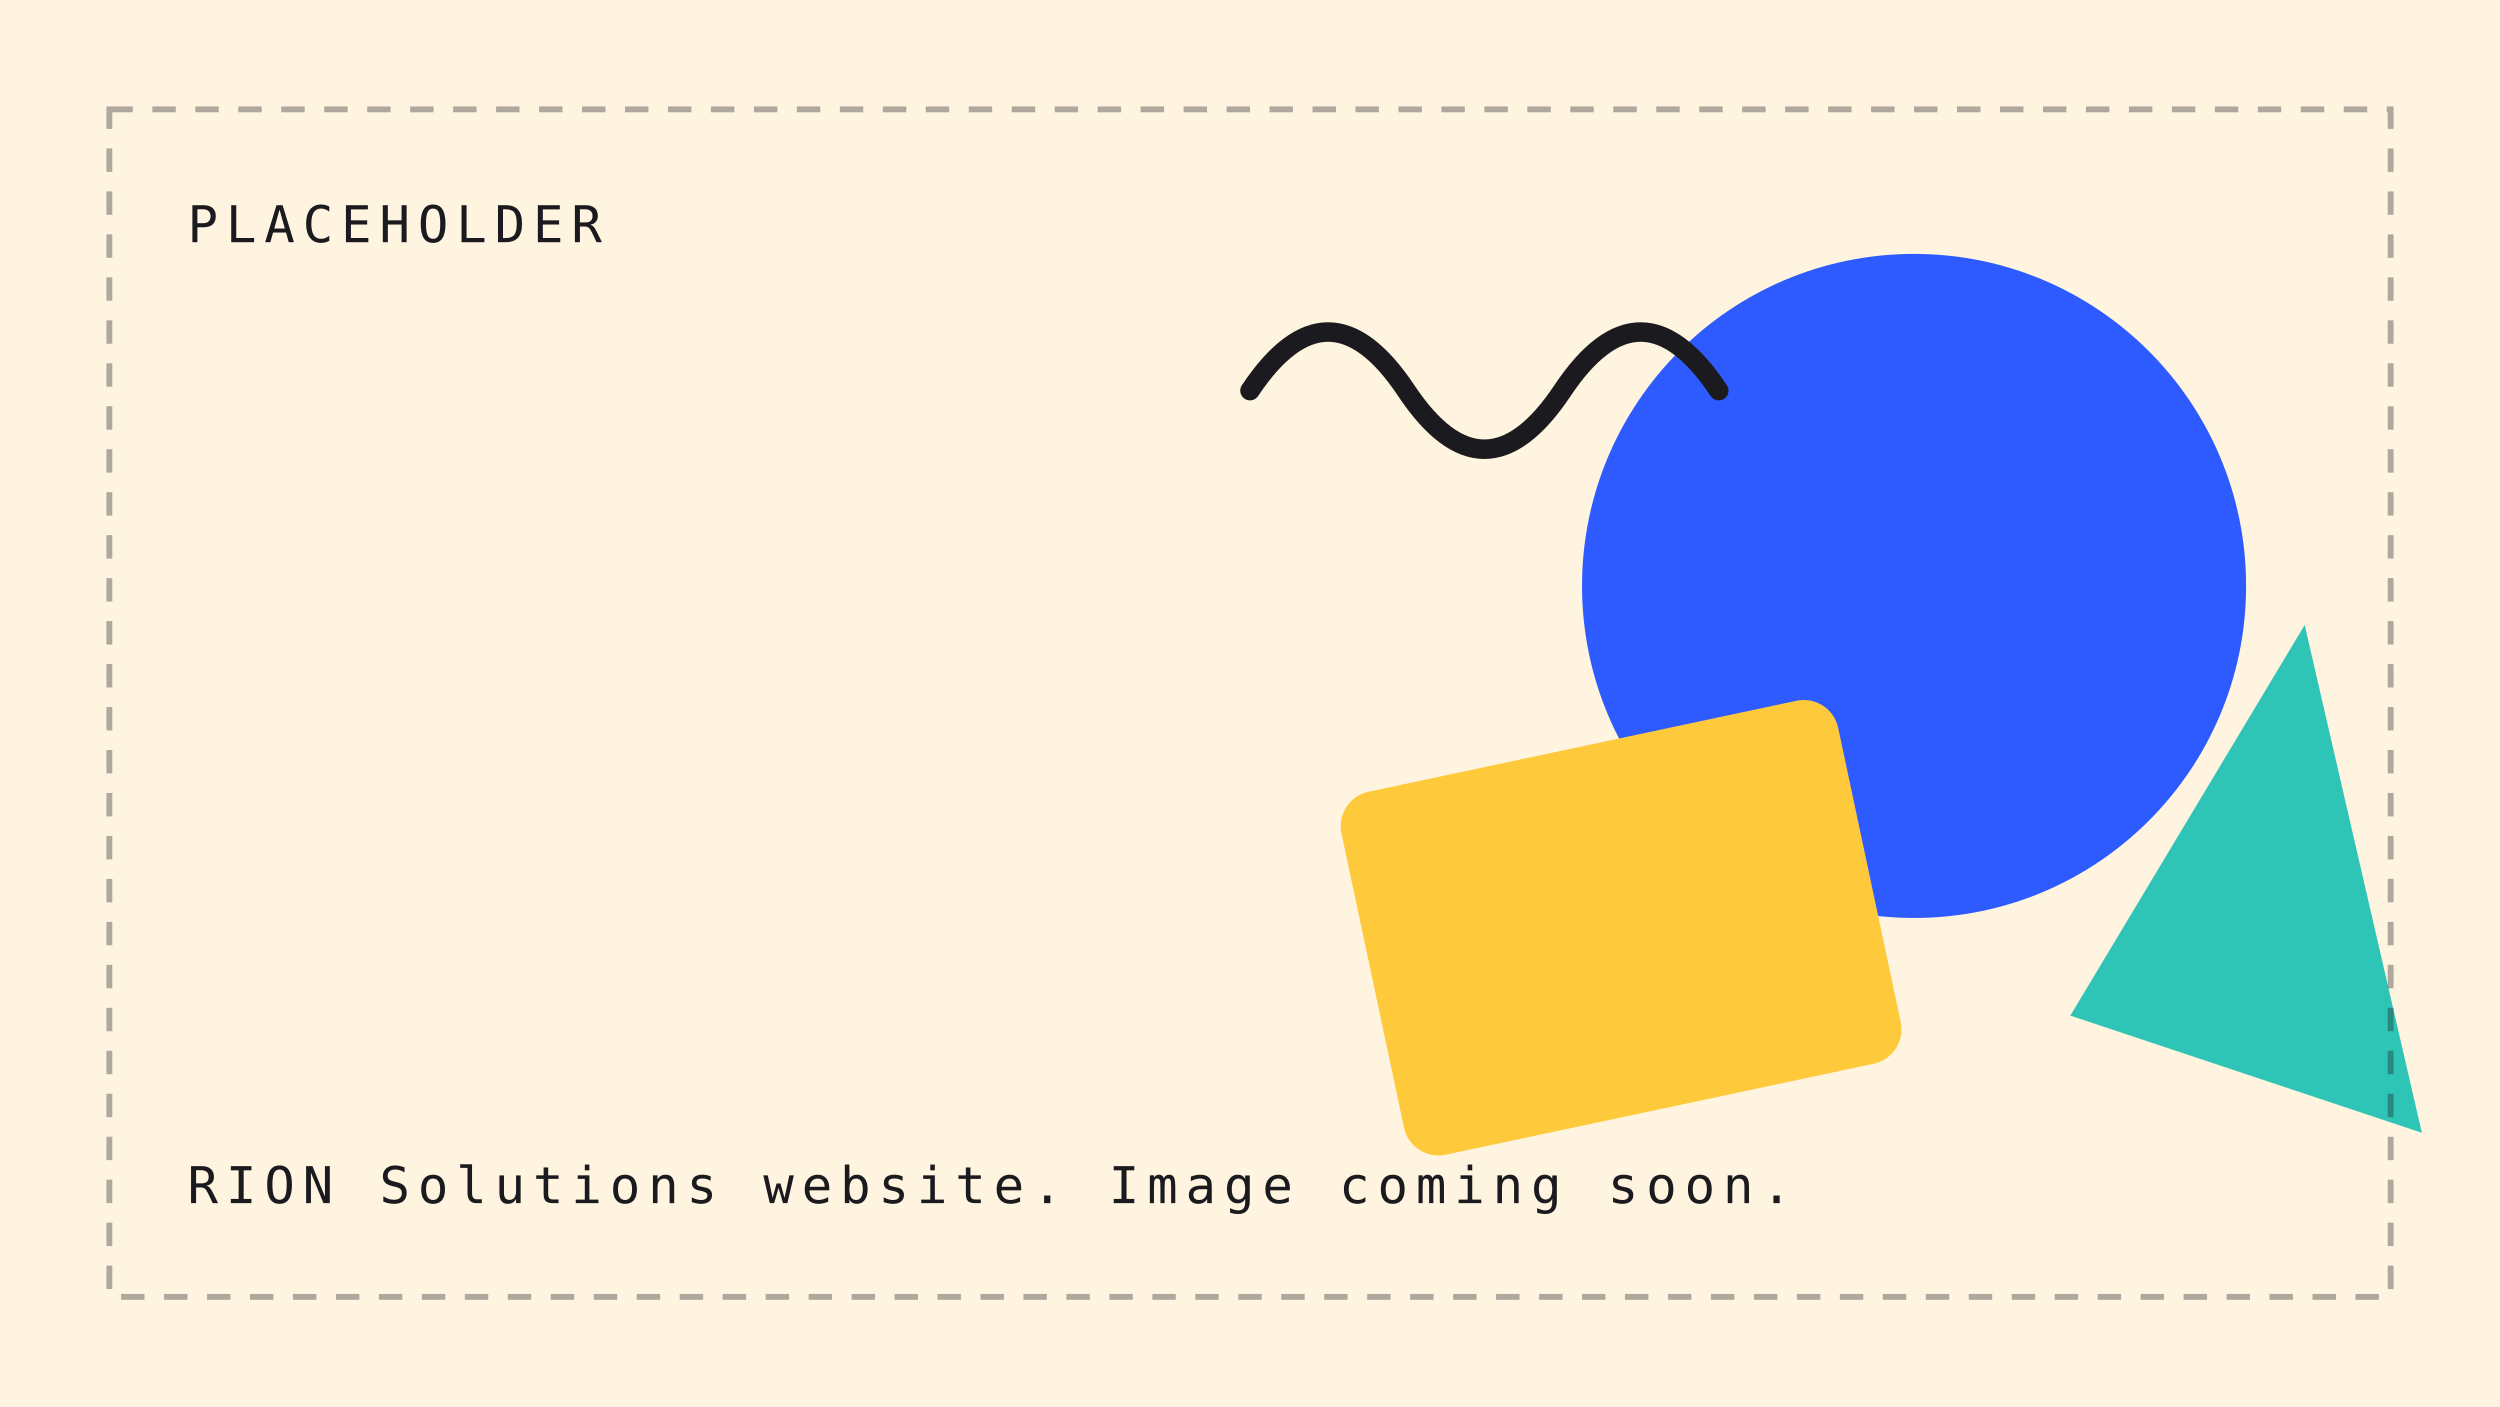
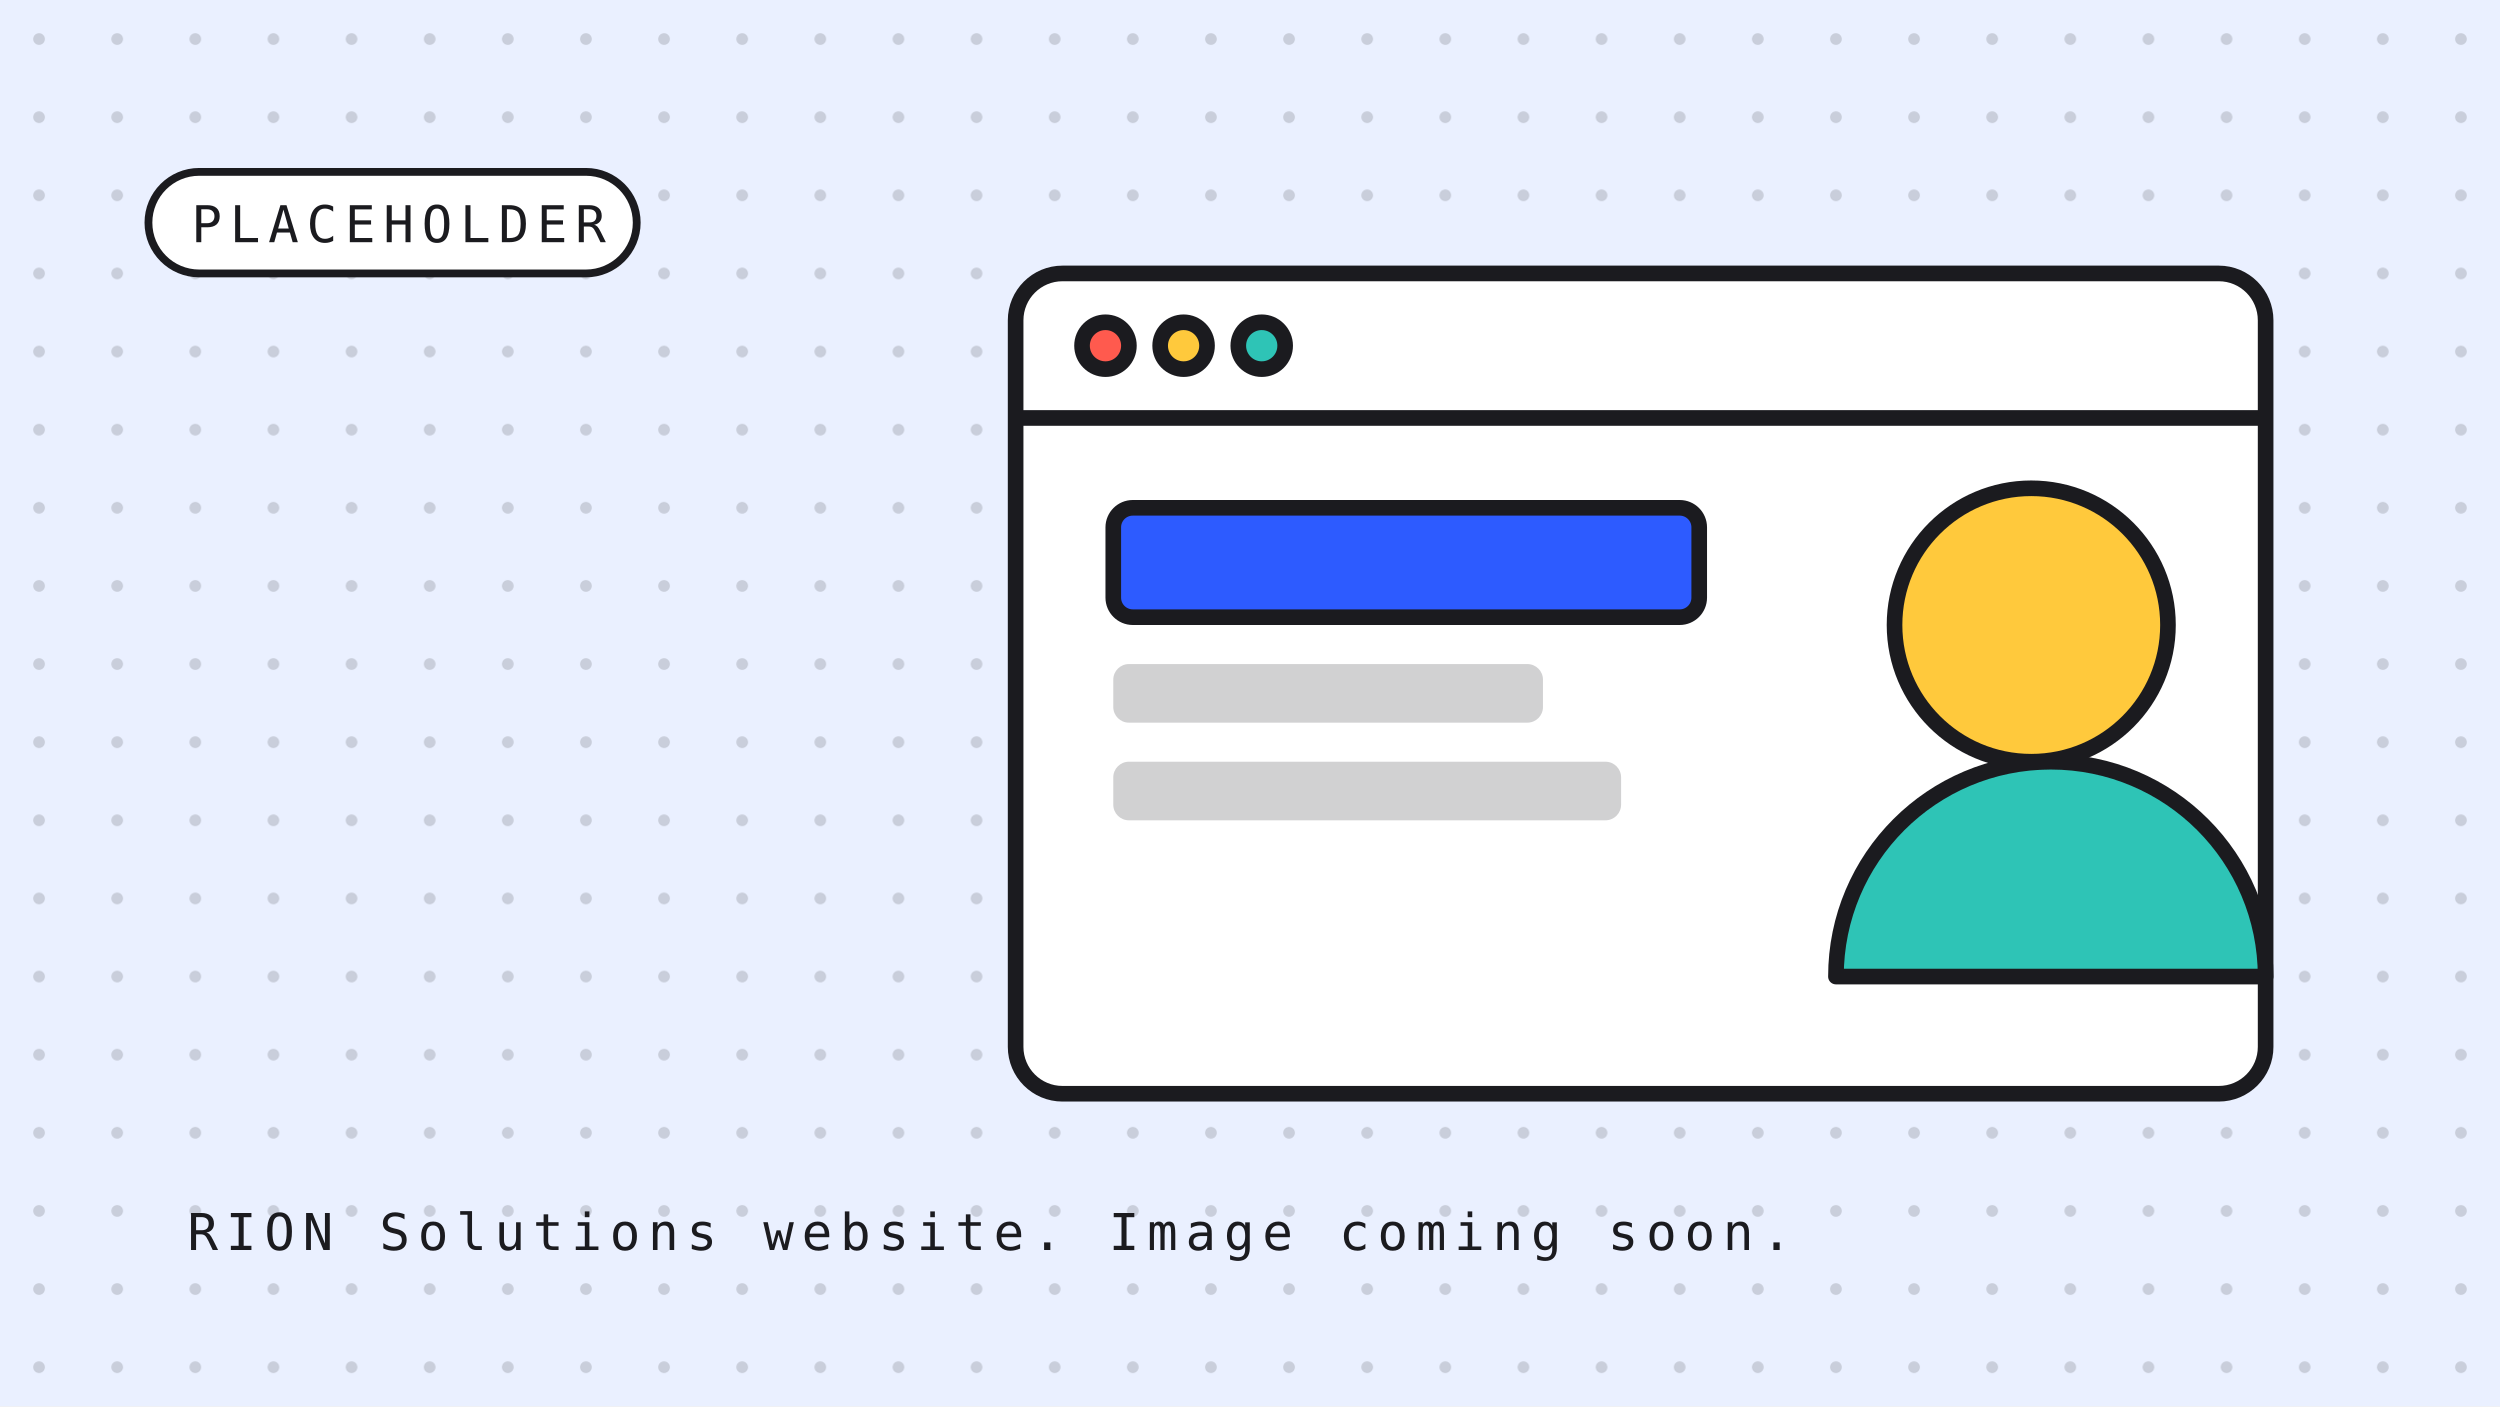
<svg xmlns="http://www.w3.org/2000/svg" viewBox="0 0 1280 720" width="1280" height="720">
-   <rect width="1280" height="720" fill="#FFF4E0" />
-   <circle cx="980" cy="300" r="170" fill="#2D5BFF" />
-   <rect x="700" y="380" width="260" height="190" rx="18" fill="#FFC93C" transform="rotate(-12 830 475)" />
-   <path d="M1060 520l120 -200l60 260z" fill="#2EC4B6" />
-   <path d="M640 200q40 -60 80 0t80 0t80 0" fill="none" stroke="#1B1B1F" stroke-width="10" stroke-linecap="round" />
-   <rect x="56" y="56" width="1168" height="608" fill="none" stroke="#1B1B1F" stroke-opacity=".35" stroke-width="3" stroke-dasharray="12 10" />
+   <defs>
+     <pattern id="d" width="40" height="40" patternUnits="userSpaceOnUse">
+       <circle cx="20" cy="20" r="3" fill="#1B1B1F" fill-opacity=".16" />
+     </pattern>
+   </defs>
+   <rect width="1280" height="720" fill="#EAF0FF" />
+   <rect width="1280" height="720" fill="url(#d)" />
+   <rect x="520" y="140" width="640" height="420" rx="24" fill="#FFFFFF" stroke="#1B1B1F" stroke-width="8" stroke-linejoin="round" />
+   <path d="M520 214h640" stroke="#1B1B1F" stroke-width="8" stroke-linejoin="round" />
+   <g fill="#FF5A4E" stroke="#1B1B1F" stroke-width="8" stroke-linejoin="round">
+     <circle cx="566" cy="177" r="12" />
+   </g>
+   <circle cx="606" cy="177" r="12" fill="#FFC93C" stroke="#1B1B1F" stroke-width="8" stroke-linejoin="round" />
+   <circle cx="646" cy="177" r="12" fill="#2EC4B6" stroke="#1B1B1F" stroke-width="8" stroke-linejoin="round" />
+   <rect x="570" y="260" width="300" height="56" rx="10" fill="#2D5BFF" stroke="#1B1B1F" stroke-width="8" stroke-linejoin="round" />
+   <rect x="570" y="340" width="220" height="30" rx="8" fill="#1B1B1F" fill-opacity=".2" />
+   <rect x="570" y="390" width="260" height="30" rx="8" fill="#1B1B1F" fill-opacity=".2" />
+   <path d="M940 500a110 110 0 0 1 220 0z" fill="#2EC4B6" stroke="#1B1B1F" stroke-width="8" stroke-linejoin="round" />
+   <circle cx="1040" cy="320" r="70" fill="#FFC93C" stroke="#1B1B1F" stroke-width="8" stroke-linejoin="round" />
  <g font-family="ui-monospace, Menlo, monospace" font-size="26" letter-spacing="4" fill="#1B1B1F">
-     <text x="96" y="124">PLACEHOLDER</text>
-     <text x="96" y="616">RION Solutions website. Image coming soon.</text>
+     <rect x="76" y="88" width="250" height="52" rx="26" fill="#FFFFFF" stroke="#1B1B1F" stroke-width="4" />
+     <text x="98" y="124">PLACEHOLDER</text>
+     <text x="96" y="640">RION Solutions website. Image coming soon.</text>
  </g>
</svg>
